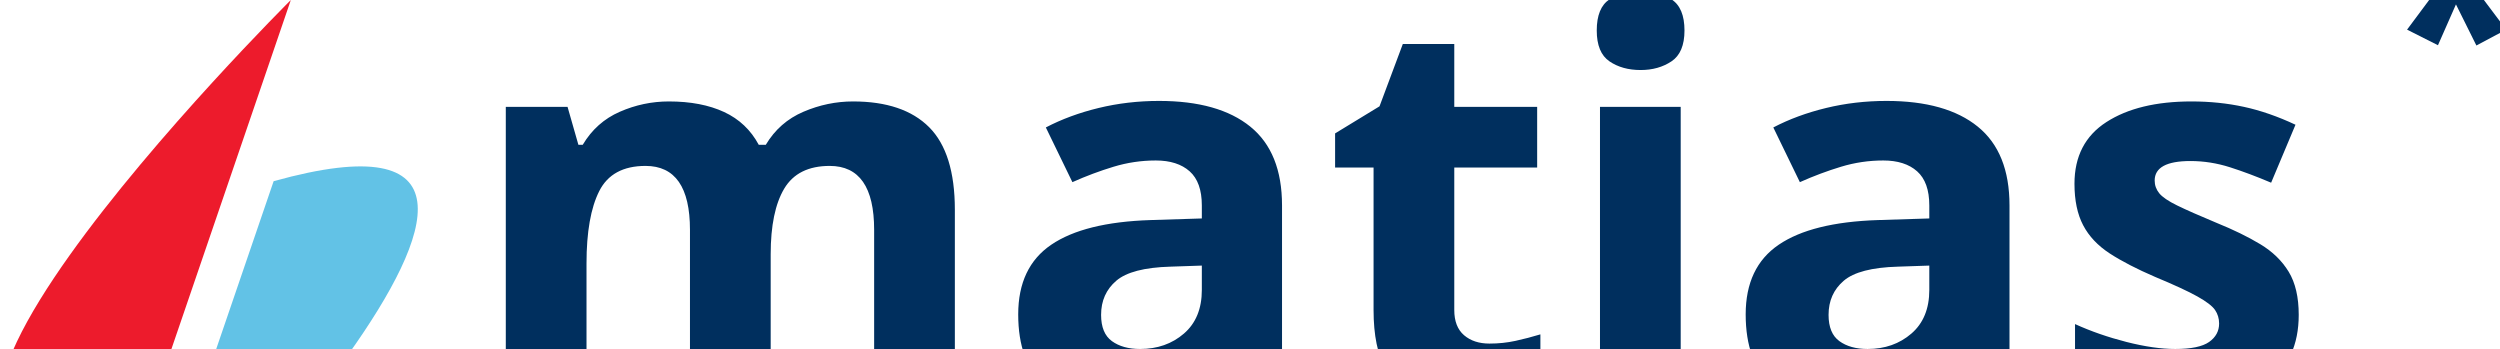
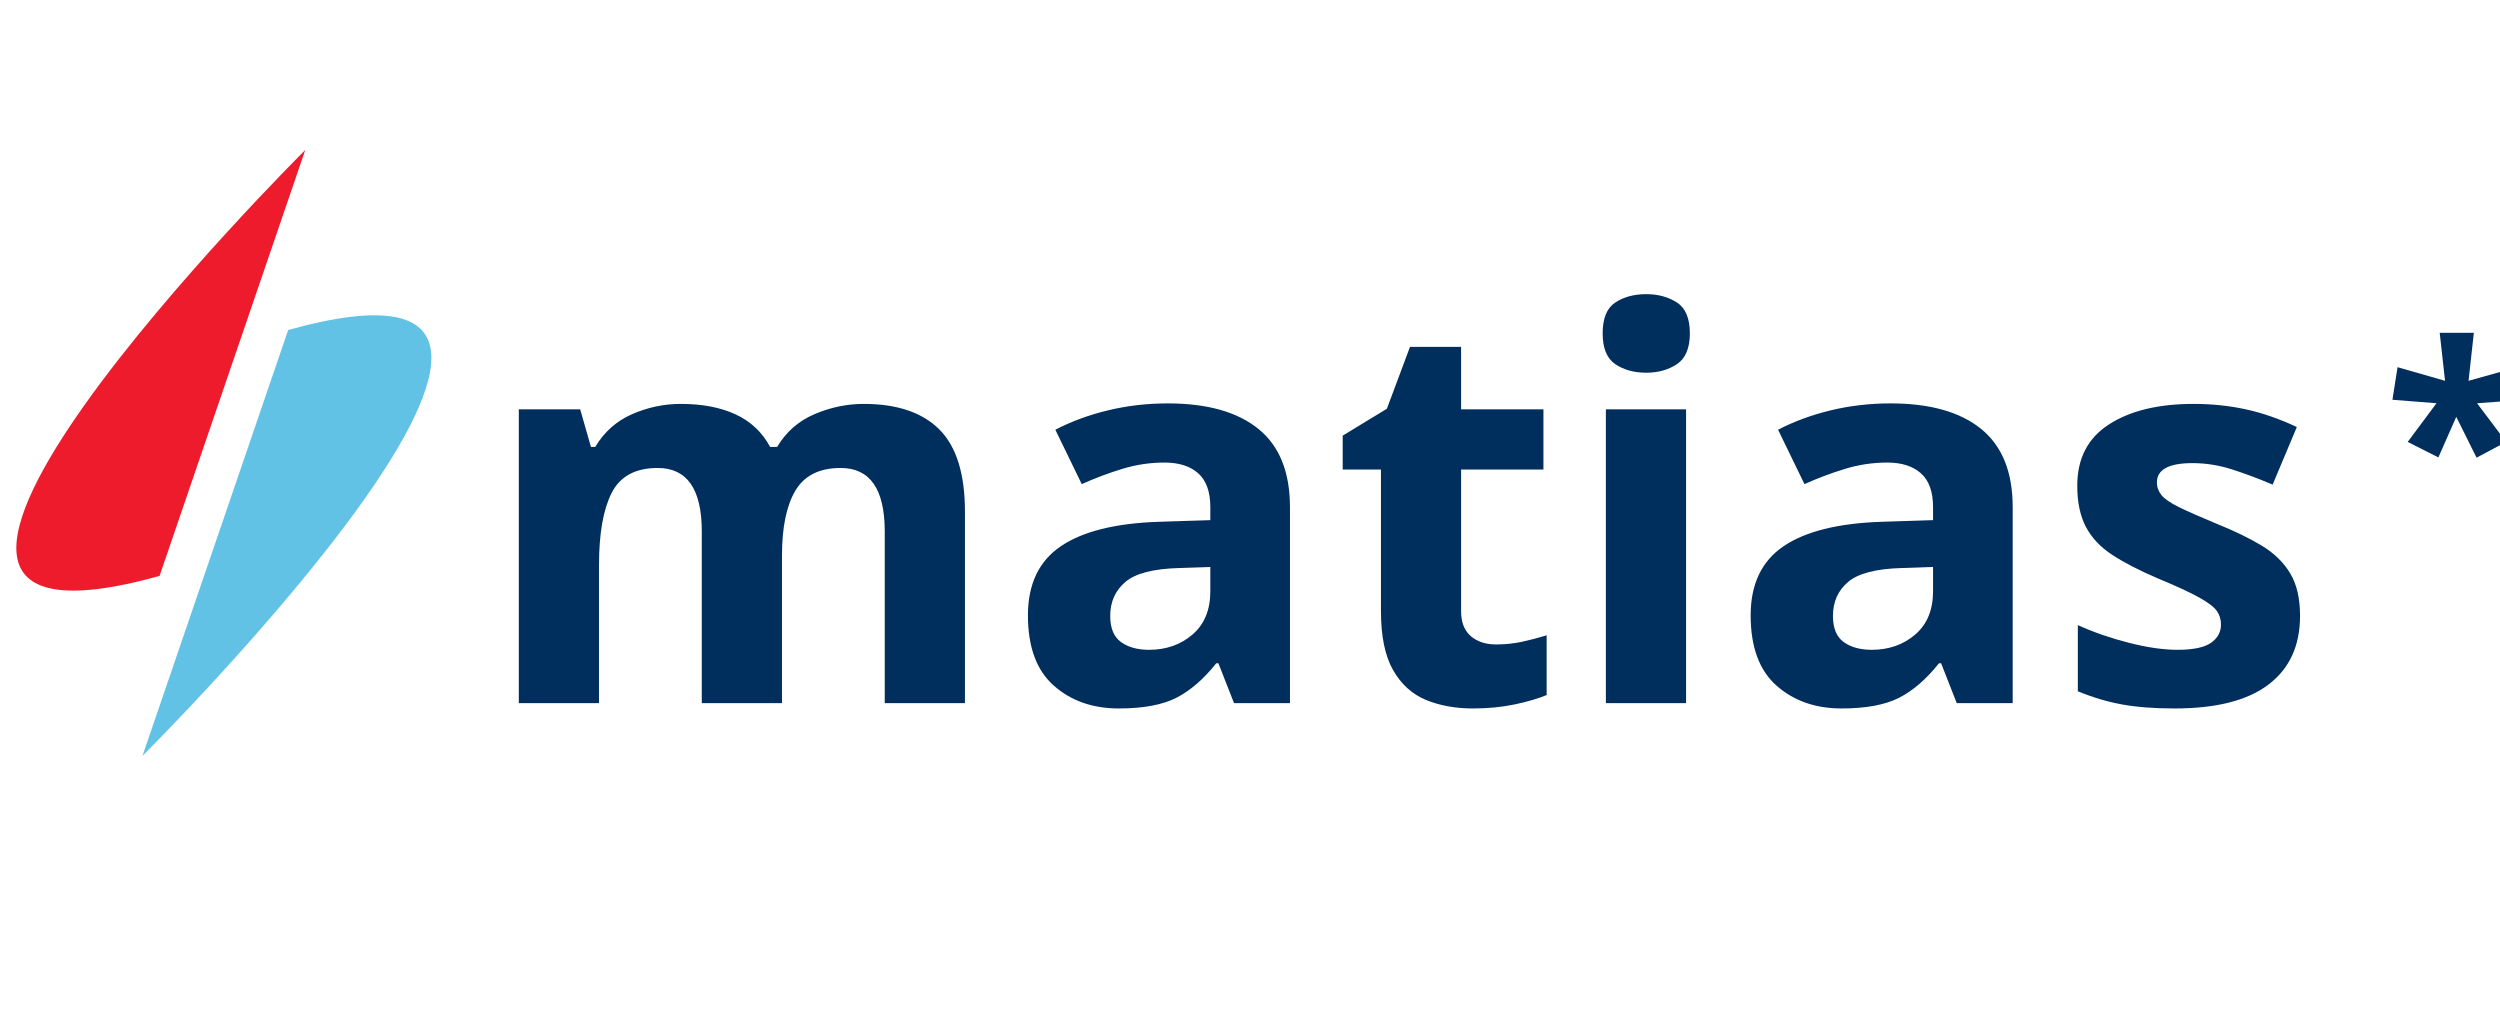
- <svg xmlns="http://www.w3.org/2000/svg" viewBox="0 0 1135.37 158.10">
+ <svg xmlns="http://www.w3.org/2000/svg" id="레이어_1" data-name="레이어 1" viewBox="0 0 620 250">
  <defs>
-     <style>.cls-1{font-size:246px;}.cls-1,.cls-4{fill:#002f5e;font-family:Montserrat-Bold, Montserrat;font-weight:700;}.cls-2{fill:#ed1b2c;}.cls-3{fill:#62c2e6;}.cls-4{font-size:122px;}</style>
+     <style>.cls-1,.cls-4{isolation:isolate;fill:#002f5e;font-family:Montserrat-Bold, Montserrat;font-weight:700;}.cls-1{font-size:133.46px;}.cls-2{fill:#ed1b2c;}.cls-3{fill:#62c2e6;}.cls-4{font-size:66.19px;}</style>
  </defs>
  <g id="레이어_2" data-name="레이어 2">
-     <g id="레이어_1-2" data-name="레이어 1">
-       <text class="cls-1" transform="translate(210.52 182.85)">matias</text>
-       <path class="cls-2" d="M132.08,0S-113.86,244.63,65.47,194.71" />
-       <path class="cls-3" d="M57.66,277S303.6,32.37,124.27,82.29" />
-       <text class="cls-4" transform="translate(1082.43 56.29)">*</text>
+     <g id="레이어_1-2" data-name="레이어 1-2">
+       <text class="cls-1" transform="translate(118.26 174.37)">matias</text>
+       <path class="cls-2" d="M75.7,37.2S-57.72,169.91,39.57,142.83" />
+       <path class="cls-3" d="M35.33,187.47S168.75,54.76,71.47,81.84" />
+       <text class="cls-4" transform="translate(591.28 132.83)">*</text>
    </g>
  </g>
</svg>
